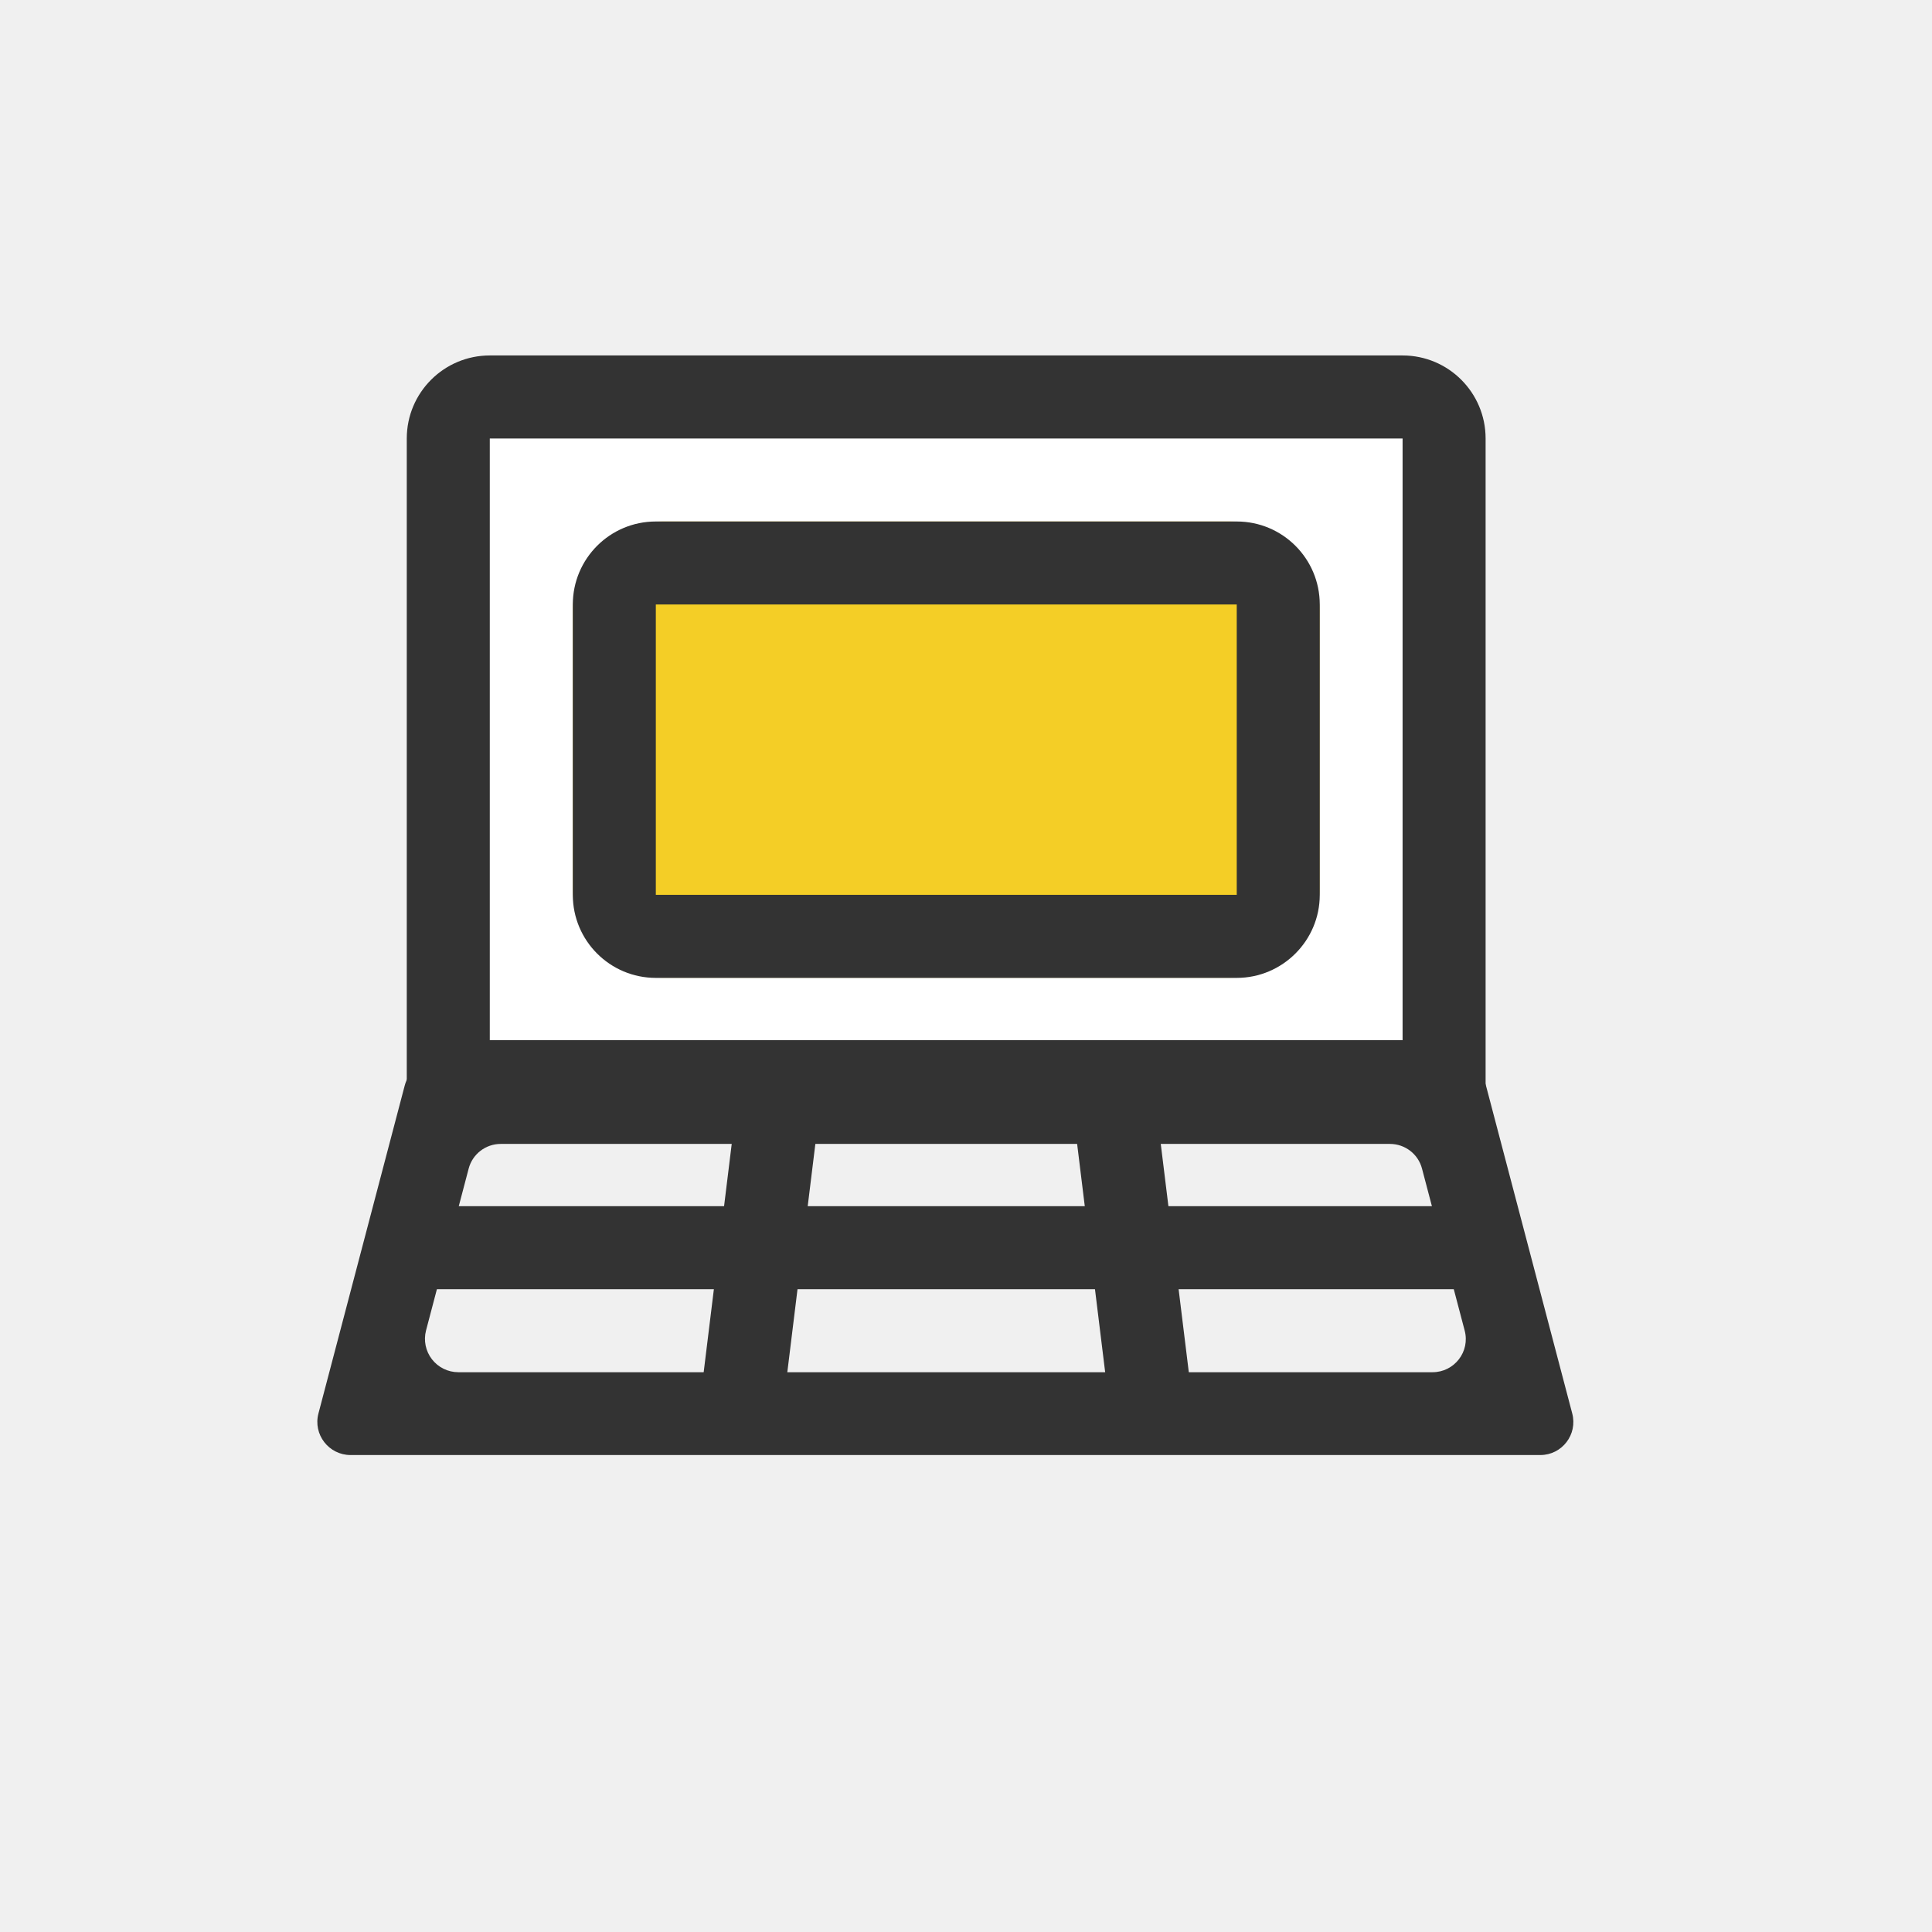
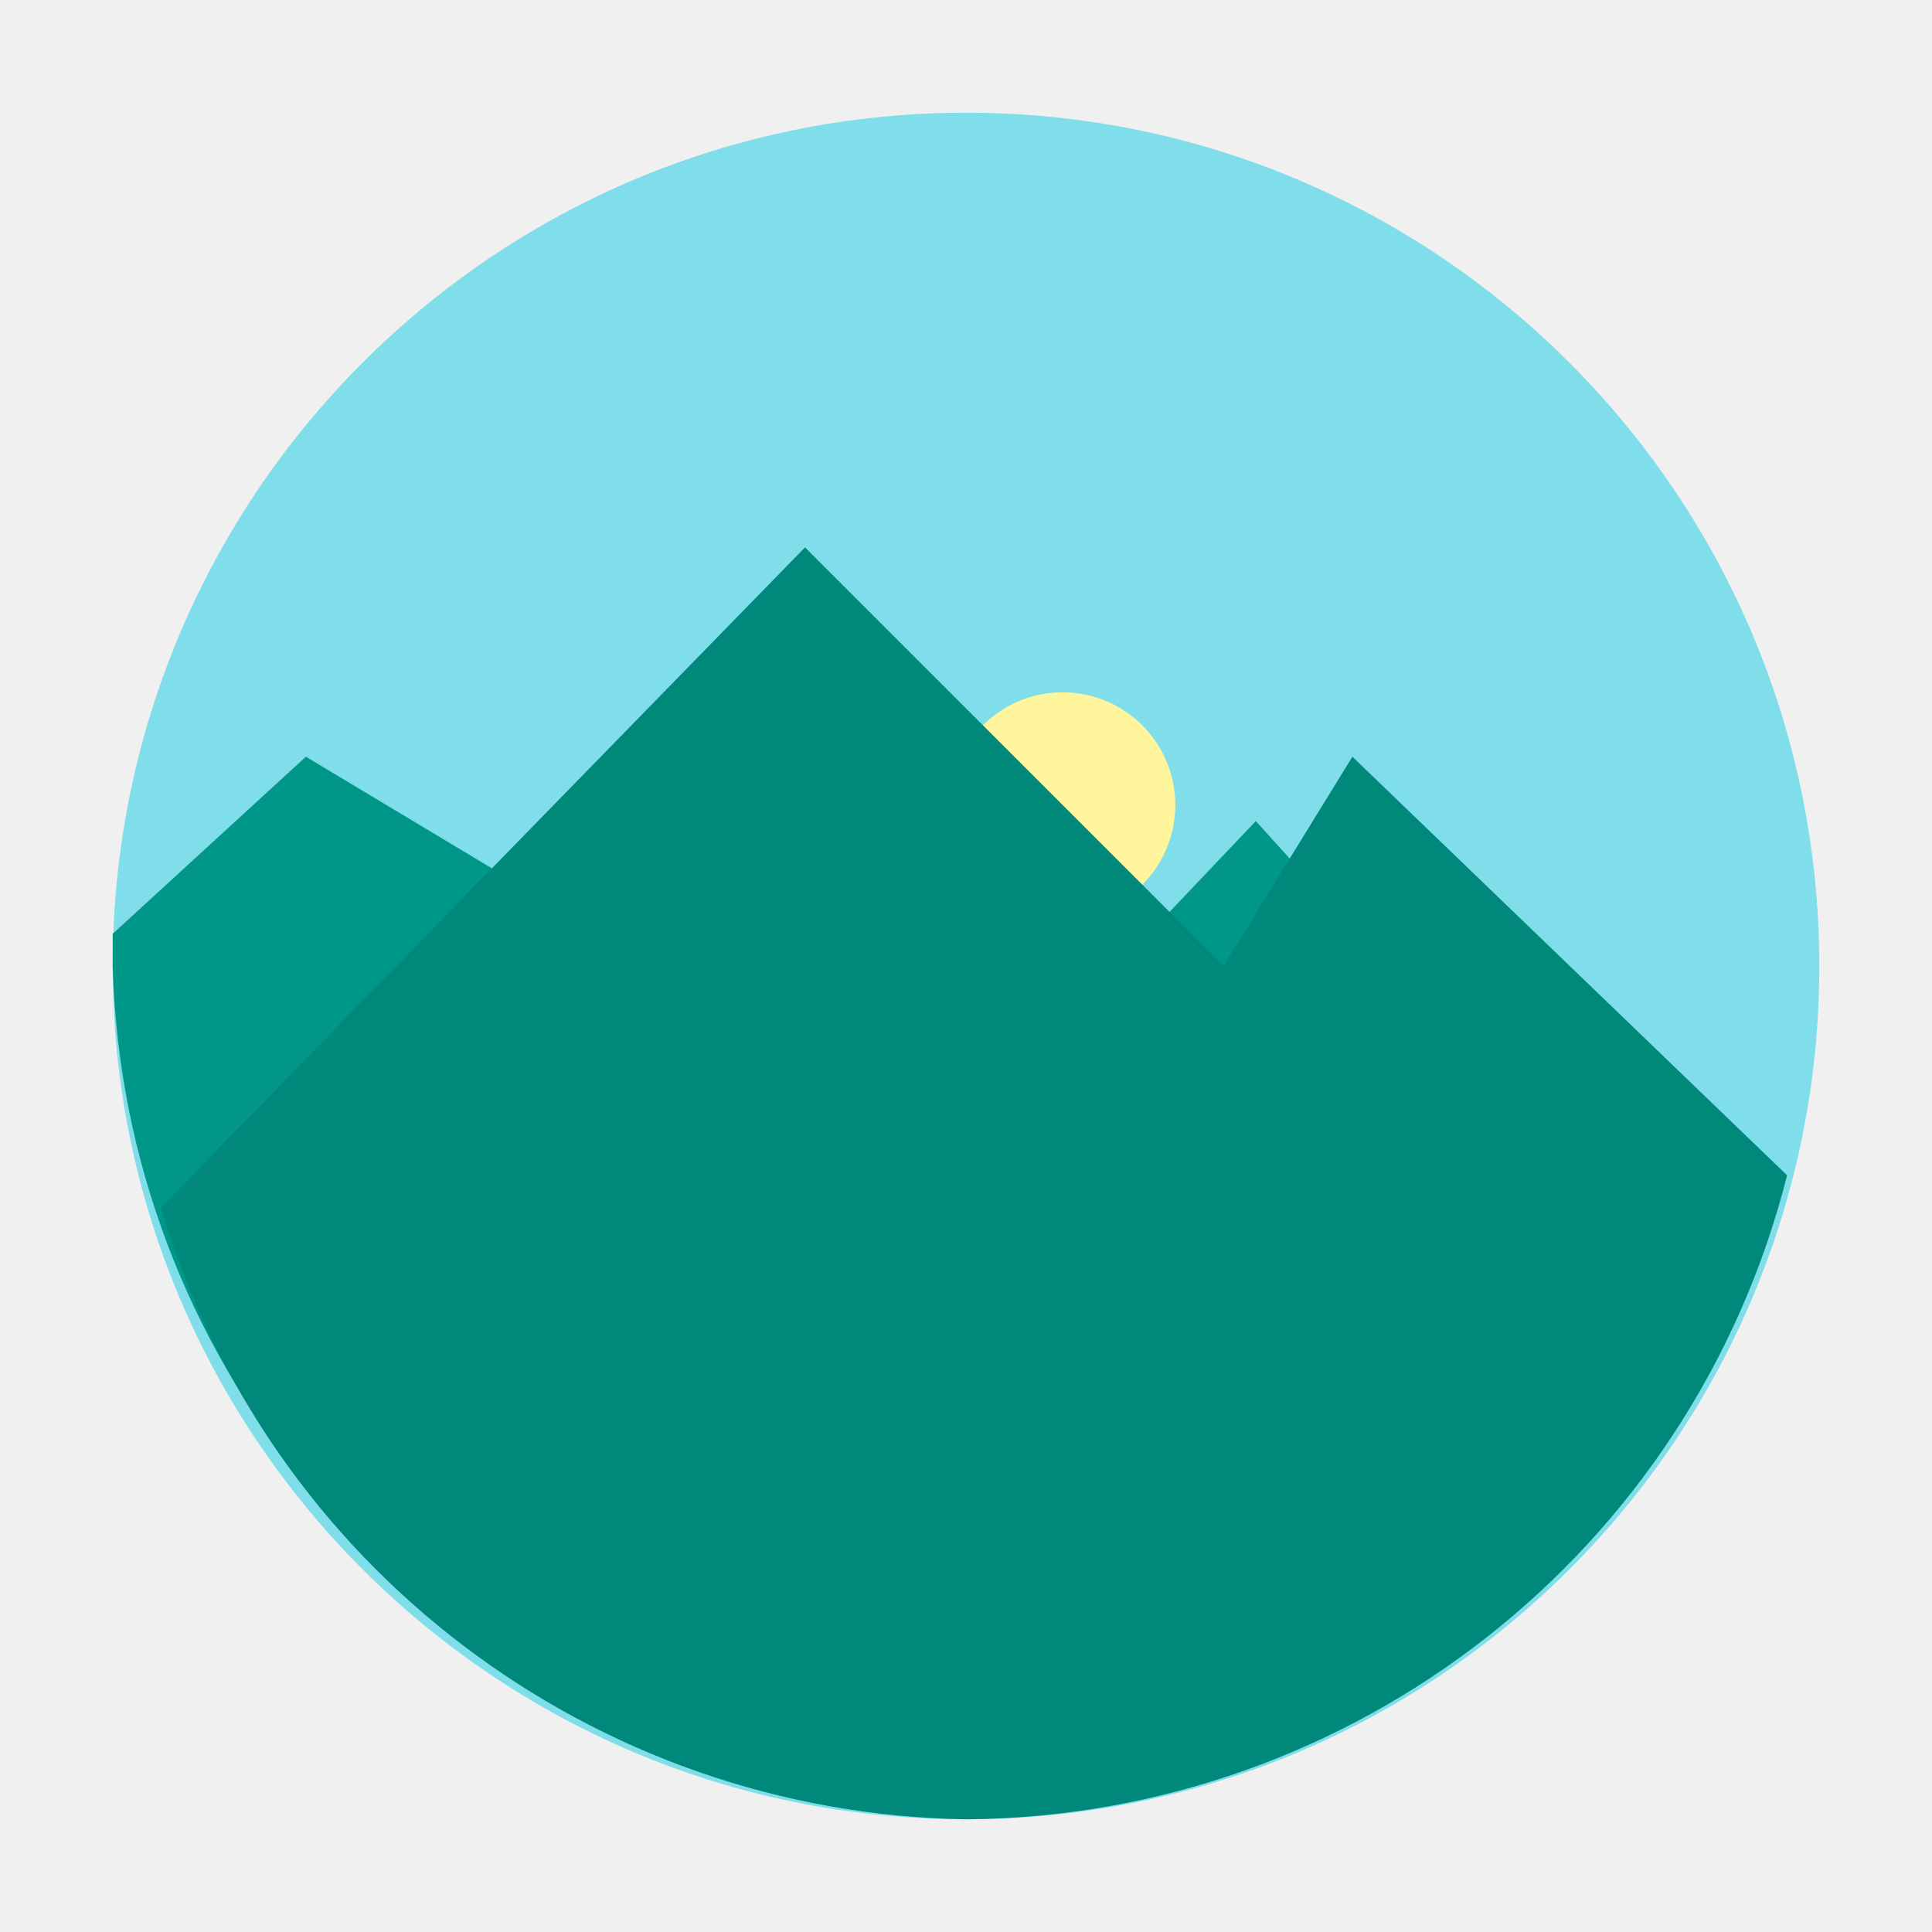
- <svg xmlns="http://www.w3.org/2000/svg" class="icon" viewBox="0 0 1024 1024">
-   <path fill="#333" d="M816.4 771.2H185.8c-11.5 0-20-10.9-17-22.1l45.7-173.7c2-7.7 9-13.1 17-13.1h539.1c8 0 15 5.4 17 13.1l45.7 173.7c3 11.2-5.4 22.1-16.9 22.1zm-573.5-43.9h516.4c11.5 0 20-10.9 17-22.1l-22.6-85.8c-2-7.7-9-13.1-17-13.1H265.4c-8 0-15 5.4-17 13.1l-22.6 85.8a17.68 17.68 0 0 0 17.1 22.1z" />
-   <path fill="#FFF" d="M259.6 210.5h483.8a22 22 0 0 1 22 22v318.9a22 22 0 0 1-22 22H259.6a22 22 0 0 1-22-22v-319c0-12.1 9.9-21.9 22-21.9z" />
-   <path fill="#333" d="M787.4 595.3H215.6V232.4a44 44 0 0 1 44-44h483.8a44 44 0 0 1 44 44v362.9zM259.6 232.4v318.9h483.8V232.4H259.6z" />
-   <path fill="#333" d="m569.94 598.47 43.67-5.37 17.42 141.83-43.67 5.37zm-197.93 136.6 17.42-141.83 43.67 5.37-17.42 141.83z" />
-   <path fill="#333" d="M215.6 639.3h582.8v44H215.6z" />
-   <path fill="#F4CE26" d="M351.1 276.4h300.8c26.3 0 47.5 21.3 47.5 47.5v146.8c0 26.3-21.3 47.5-47.5 47.5H351.1c-26.3 0-47.5-21.3-47.5-47.5V324c0-26.3 21.3-47.6 47.5-47.6z" />
-   <path fill="#333" d="M655.5 518.3H347.6a44 44 0 0 1-44-44V320.4a44 44 0 0 1 44-44h307.9a44 44 0 0 1 44 44v153.9c0 24.3-19.8 44-44 44zM347.6 320.4v153.9h307.9V320.4H347.6z" />
+ <svg xmlns="http://www.w3.org/2000/svg" viewBox="0 0 120 120">
+   <path fill="#80deea" d="M113 60a53 53 0 0 1-53 53A53 53 0 0 1 7 60 53 53 0 0 1 60 7a53 53 0 0 1 53 53Z" />
+   <path fill="#009688" fill-rule="evenodd" d="M19 47 7 58v2a53 53 0 0 0 100 23L78 51 59 71Z" />
+   <path fill="#fff59d" d="M73 50a7 7 0 0 1-7 7 7 7 0 0 1-7-7 7 7 0 0 1 7-7 7 7 0 0 1 7 7z" />
+   <path fill="#00897b" fill-rule="evenodd" d="M50 34 10 75a53 53 0 0 0 50 38 53 53 0 0 0 51-40L84 47l-8 13-26-26Z" />
</svg>
